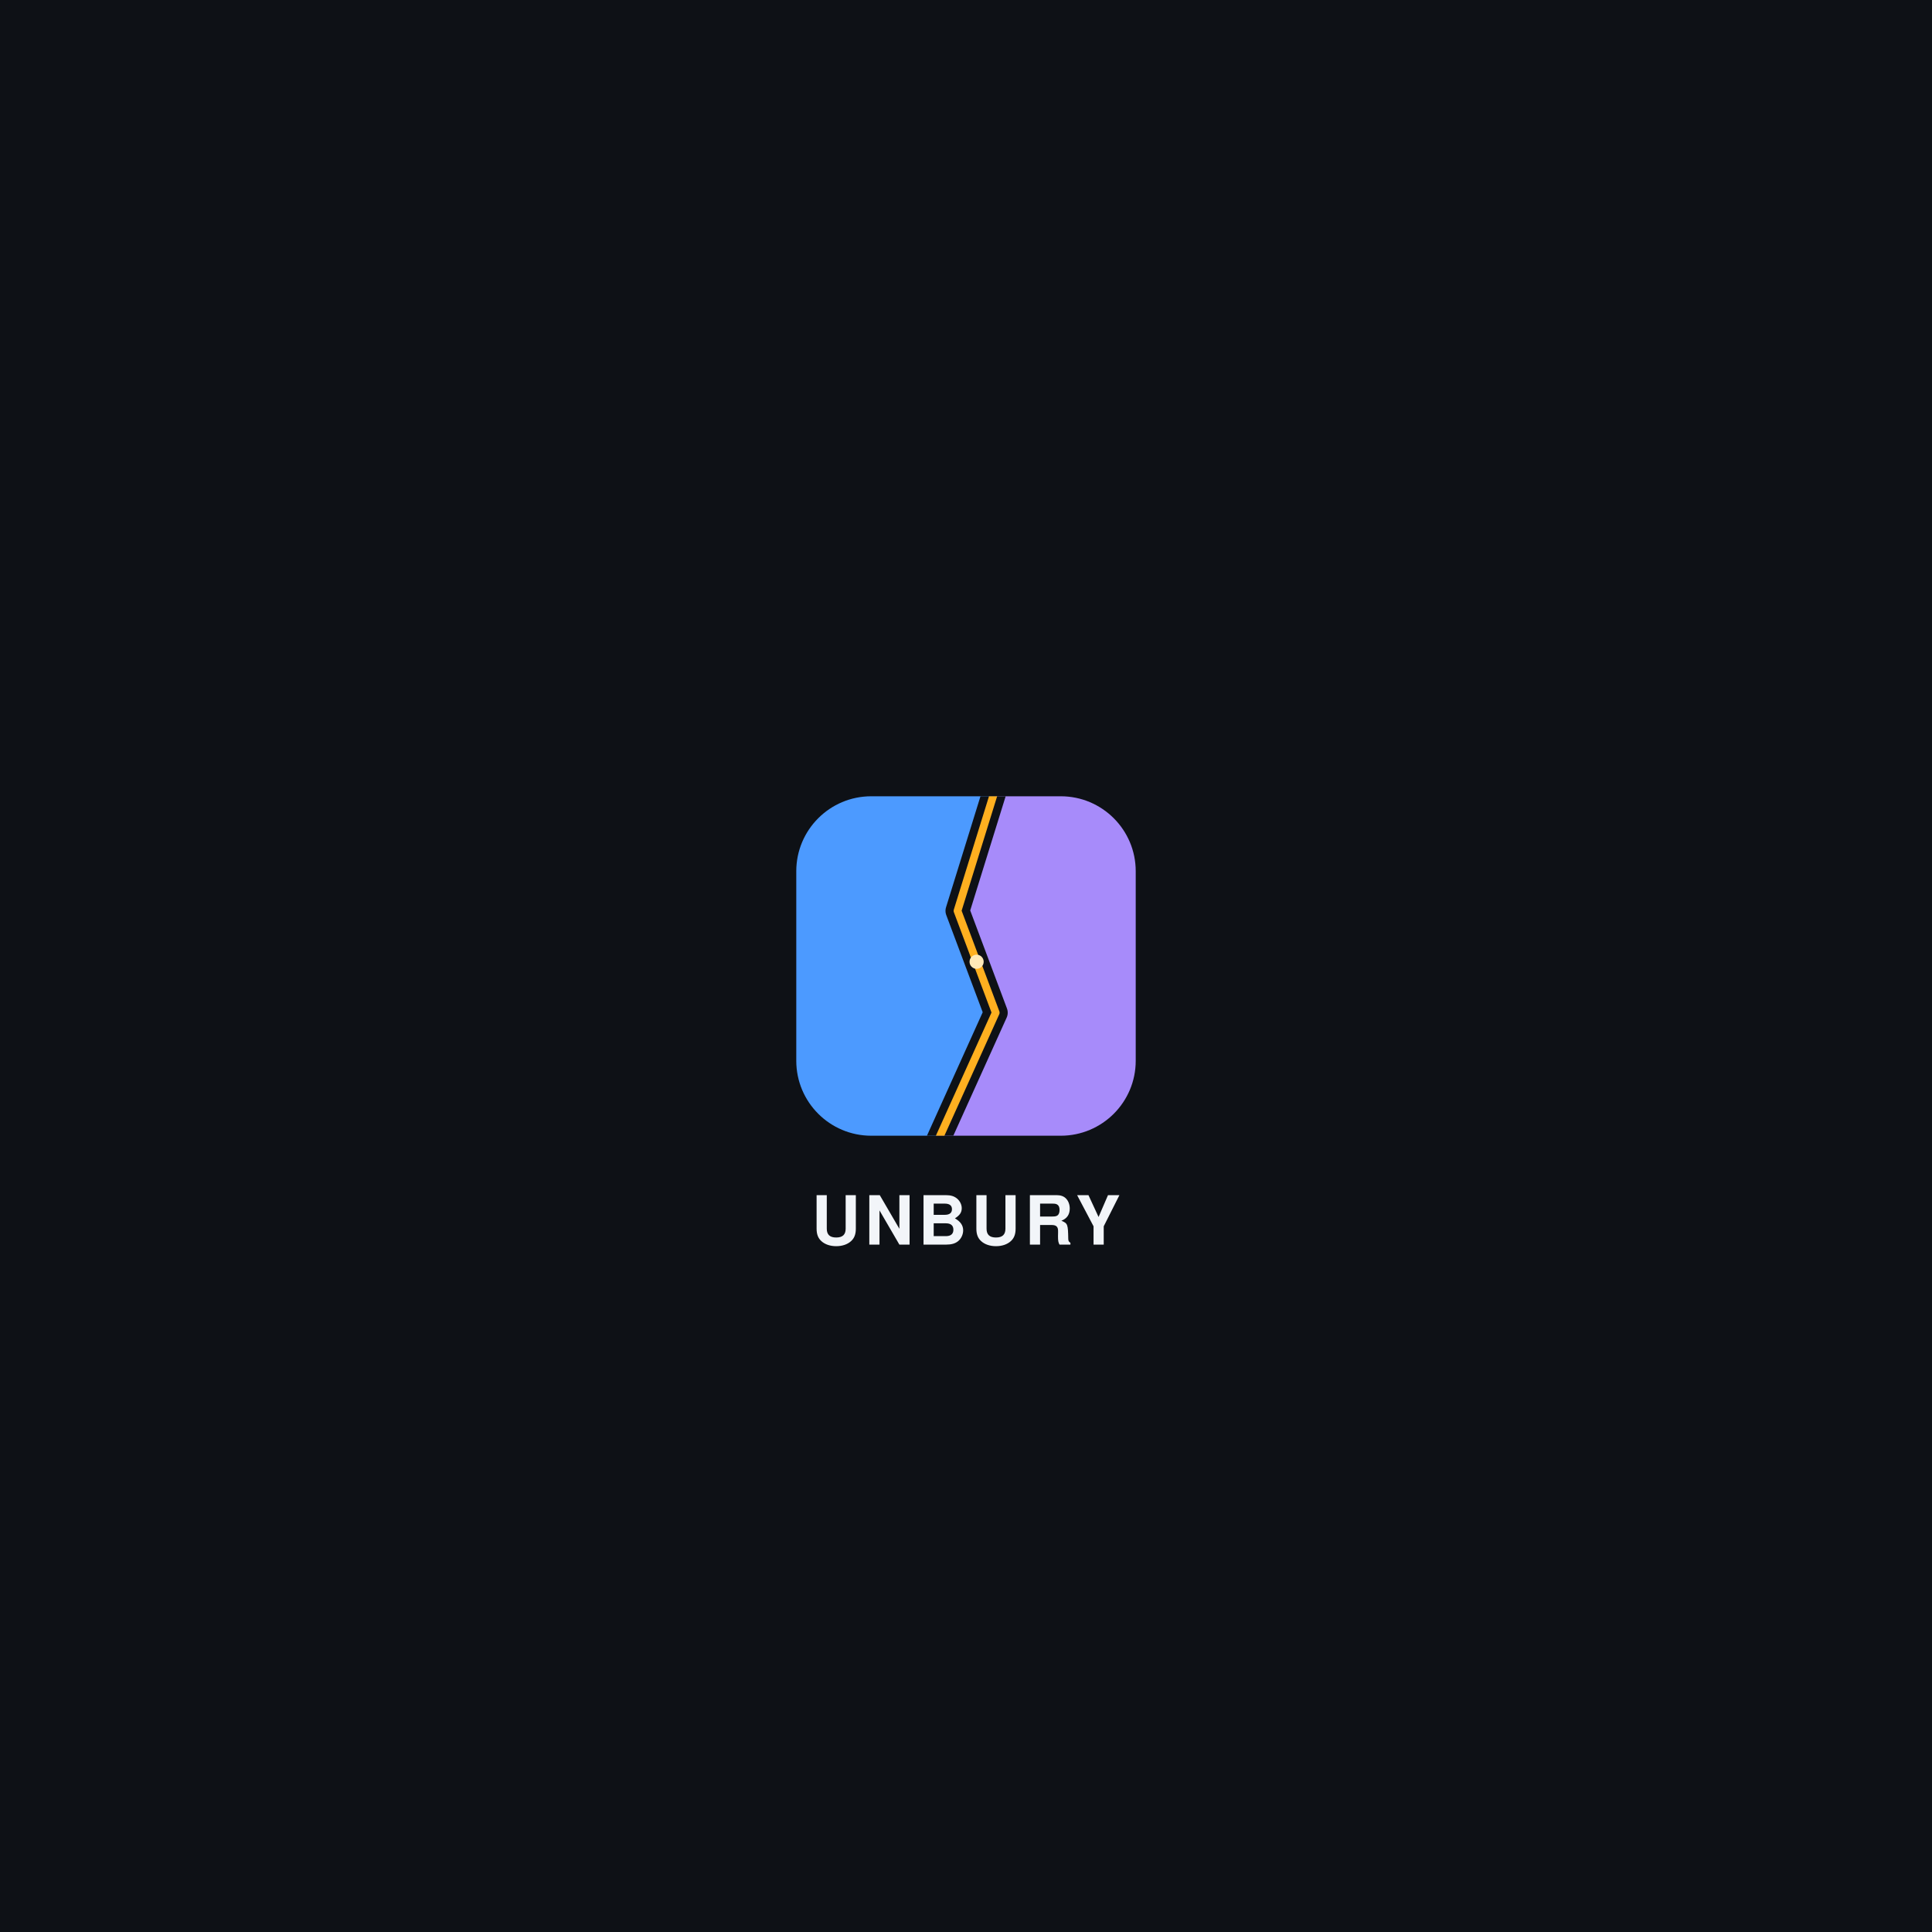
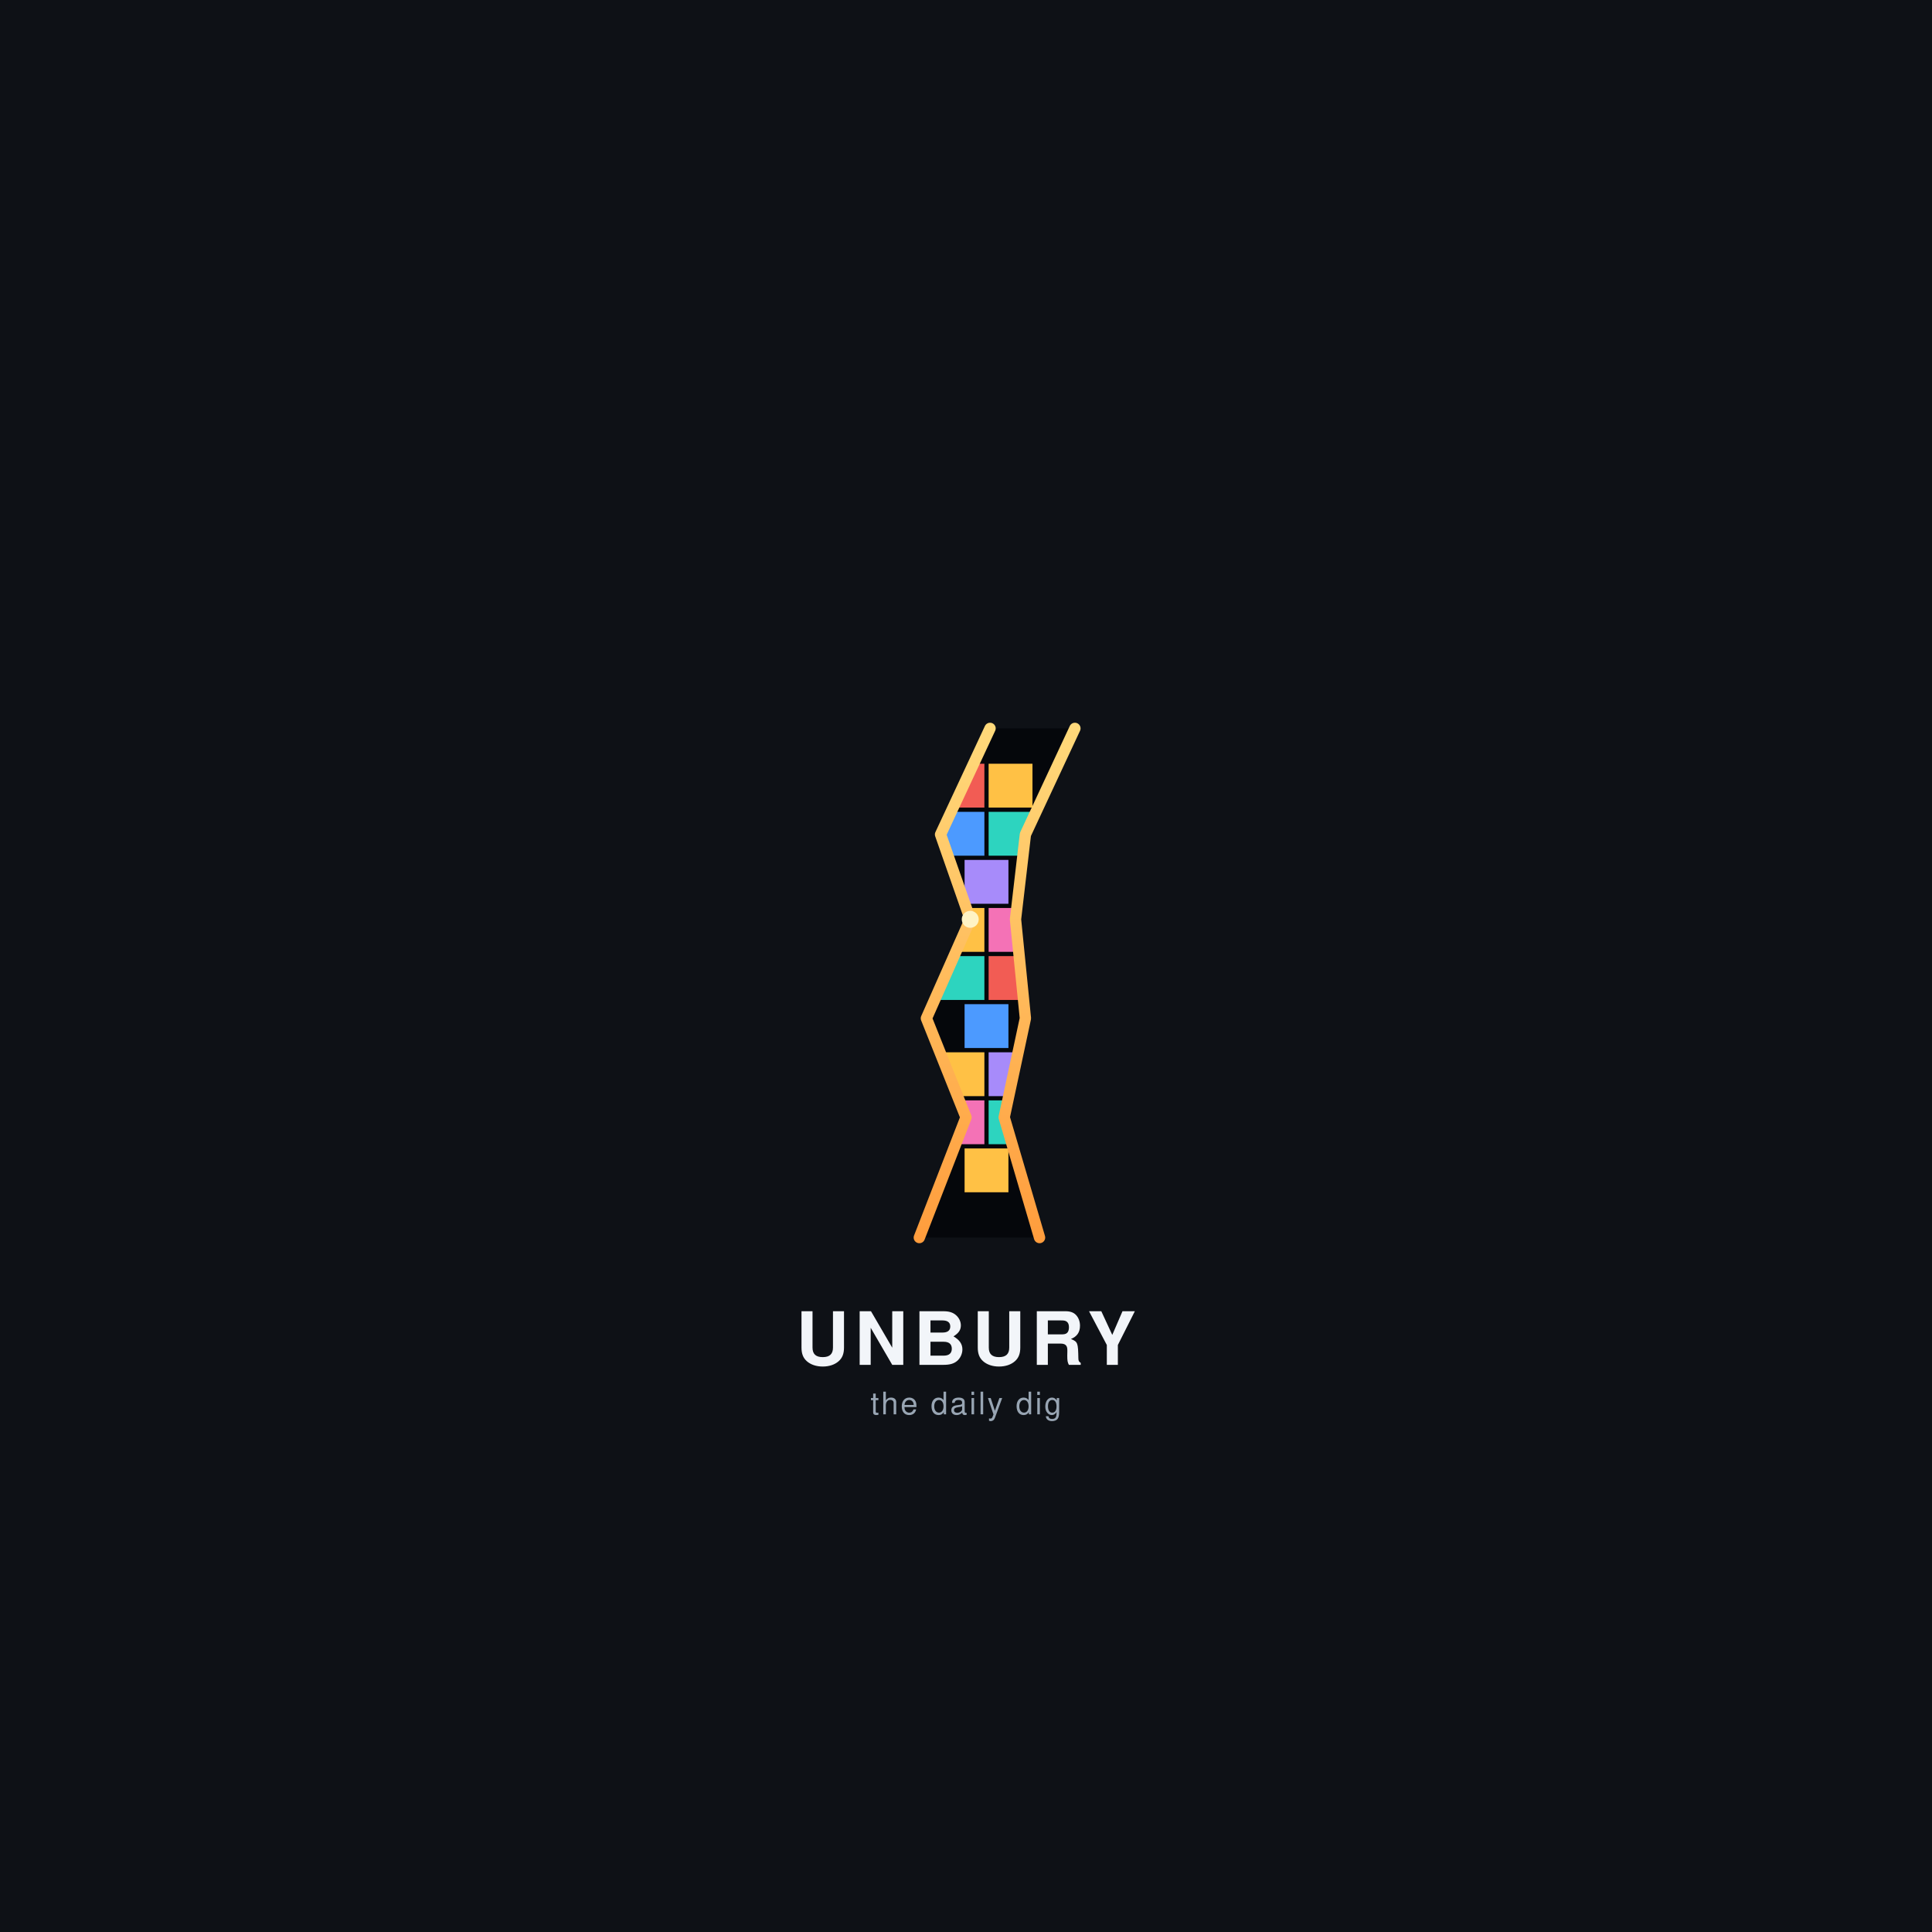
<svg xmlns="http://www.w3.org/2000/svg" width="2732" height="2732" viewBox="0 0 2732 2732">
+   <defs>
+     <linearGradient id="glow" x1="0" y1="0" x2="0" y2="1">
+       <stop offset="0" stop-color="#FFD97A" />
+       <stop offset="1" stop-color="#FF9D3D" />
+     </linearGradient>
+     <clipPath id="cc">
+       <polygon points="1400,1030 1330,1180 1372,1300 1310,1440 1366,1580 1300,1750 1470,1750 1420,1580 1450,1440 1436,1300 1450,1180 1520,1030" />
+     </clipPath>
+   </defs>
  <rect width="2732" height="2732" fill="#0E1116" />
-   <g transform="translate(1126,1126)">
-     <clipPath id="rsq2">
-       <rect width="480" height="480" rx="106" />
-     </clipPath>
-     <g clip-path="url(#rsq2)">
-       <polygon points="0,0 282,0 228,162 282,306 198,480 0,480" fill="#4C9AFF" />
-       <polygon points="282,0 480,0 480,480 198,480 282,306 228,162" fill="#A78BFA" />
-       <polyline points="282,-12 228,162 282,306 198,492" fill="none" stroke="#0E1116" stroke-width="34" stroke-linejoin="round" />
-       <polyline points="282,-12 228,162 282,306 198,492" fill="none" stroke="#FFB020" stroke-width="11" stroke-linejoin="round" />
-     </g>
-     <circle cx="255" cy="234" r="10" fill="#FFE9B8" />
+   <g clip-path="url(#cc)">
+     <rect x="1240" y="1030" width="360" height="720" fill="#05070B" />
+     <rect x="1330" y="1080" width="62" height="62" fill="#F25C54" />
+     <rect x="1398" y="1080" width="62" height="62" fill="#FFC145" />
+     <rect x="1330" y="1148" width="62" height="62" fill="#4C9AFF" />
+     <rect x="1398" y="1148" width="62" height="62" fill="#2DD4BF" />
+     <rect x="1364" y="1216" width="62" height="62" fill="#A78BFA" />
+     <rect x="1330" y="1284" width="62" height="62" fill="#FFC145" />
+     <rect x="1398" y="1284" width="62" height="62" fill="#F472B6" />
+     <rect x="1330" y="1352" width="62" height="62" fill="#2DD4BF" />
+     <rect x="1398" y="1352" width="62" height="62" fill="#F25C54" />
+     <rect x="1364" y="1420" width="62" height="62" fill="#4C9AFF" />
+     <rect x="1330" y="1488" width="62" height="62" fill="#FFC145" />
+     <rect x="1398" y="1488" width="62" height="62" fill="#A78BFA" />
+     <rect x="1330" y="1556" width="62" height="62" fill="#F472B6" />
+     <rect x="1398" y="1556" width="62" height="62" fill="#2DD4BF" />
+     <rect x="1364" y="1624" width="62" height="62" fill="#FFC145" />
  </g>
-   <text x="1366" y="1760" text-anchor="middle" font-family="Helvetica-Bold, Helvetica, Arial" font-size="96" font-weight="800" letter-spacing="6" fill="#F2F5F9">UNBURY</text>
+   <polyline points="1400,1030 1330,1180 1372,1300 1310,1440 1366,1580 1300,1750" fill="none" stroke="url(#glow)" stroke-width="16" stroke-linejoin="round" stroke-linecap="round" />
+   <polyline points="1520,1030 1450,1180 1436,1300 1450,1440 1420,1580 1470,1750" fill="none" stroke="url(#glow)" stroke-width="16" stroke-linejoin="round" stroke-linecap="round" />
+   <circle cx="1372" cy="1300" r="12" fill="#FFF3C4" />
+   <text x="1366" y="1930" text-anchor="middle" font-family="Helvetica-Bold, Helvetica, Arial" font-size="104" font-weight="800" letter-spacing="8" fill="#F2F5F9">UNBURY</text>
+   <text x="1366" y="2000" text-anchor="middle" font-family="Helvetica, Arial" font-size="44" letter-spacing="3" fill="#98A5B3">the daily dig</text>
</svg>
